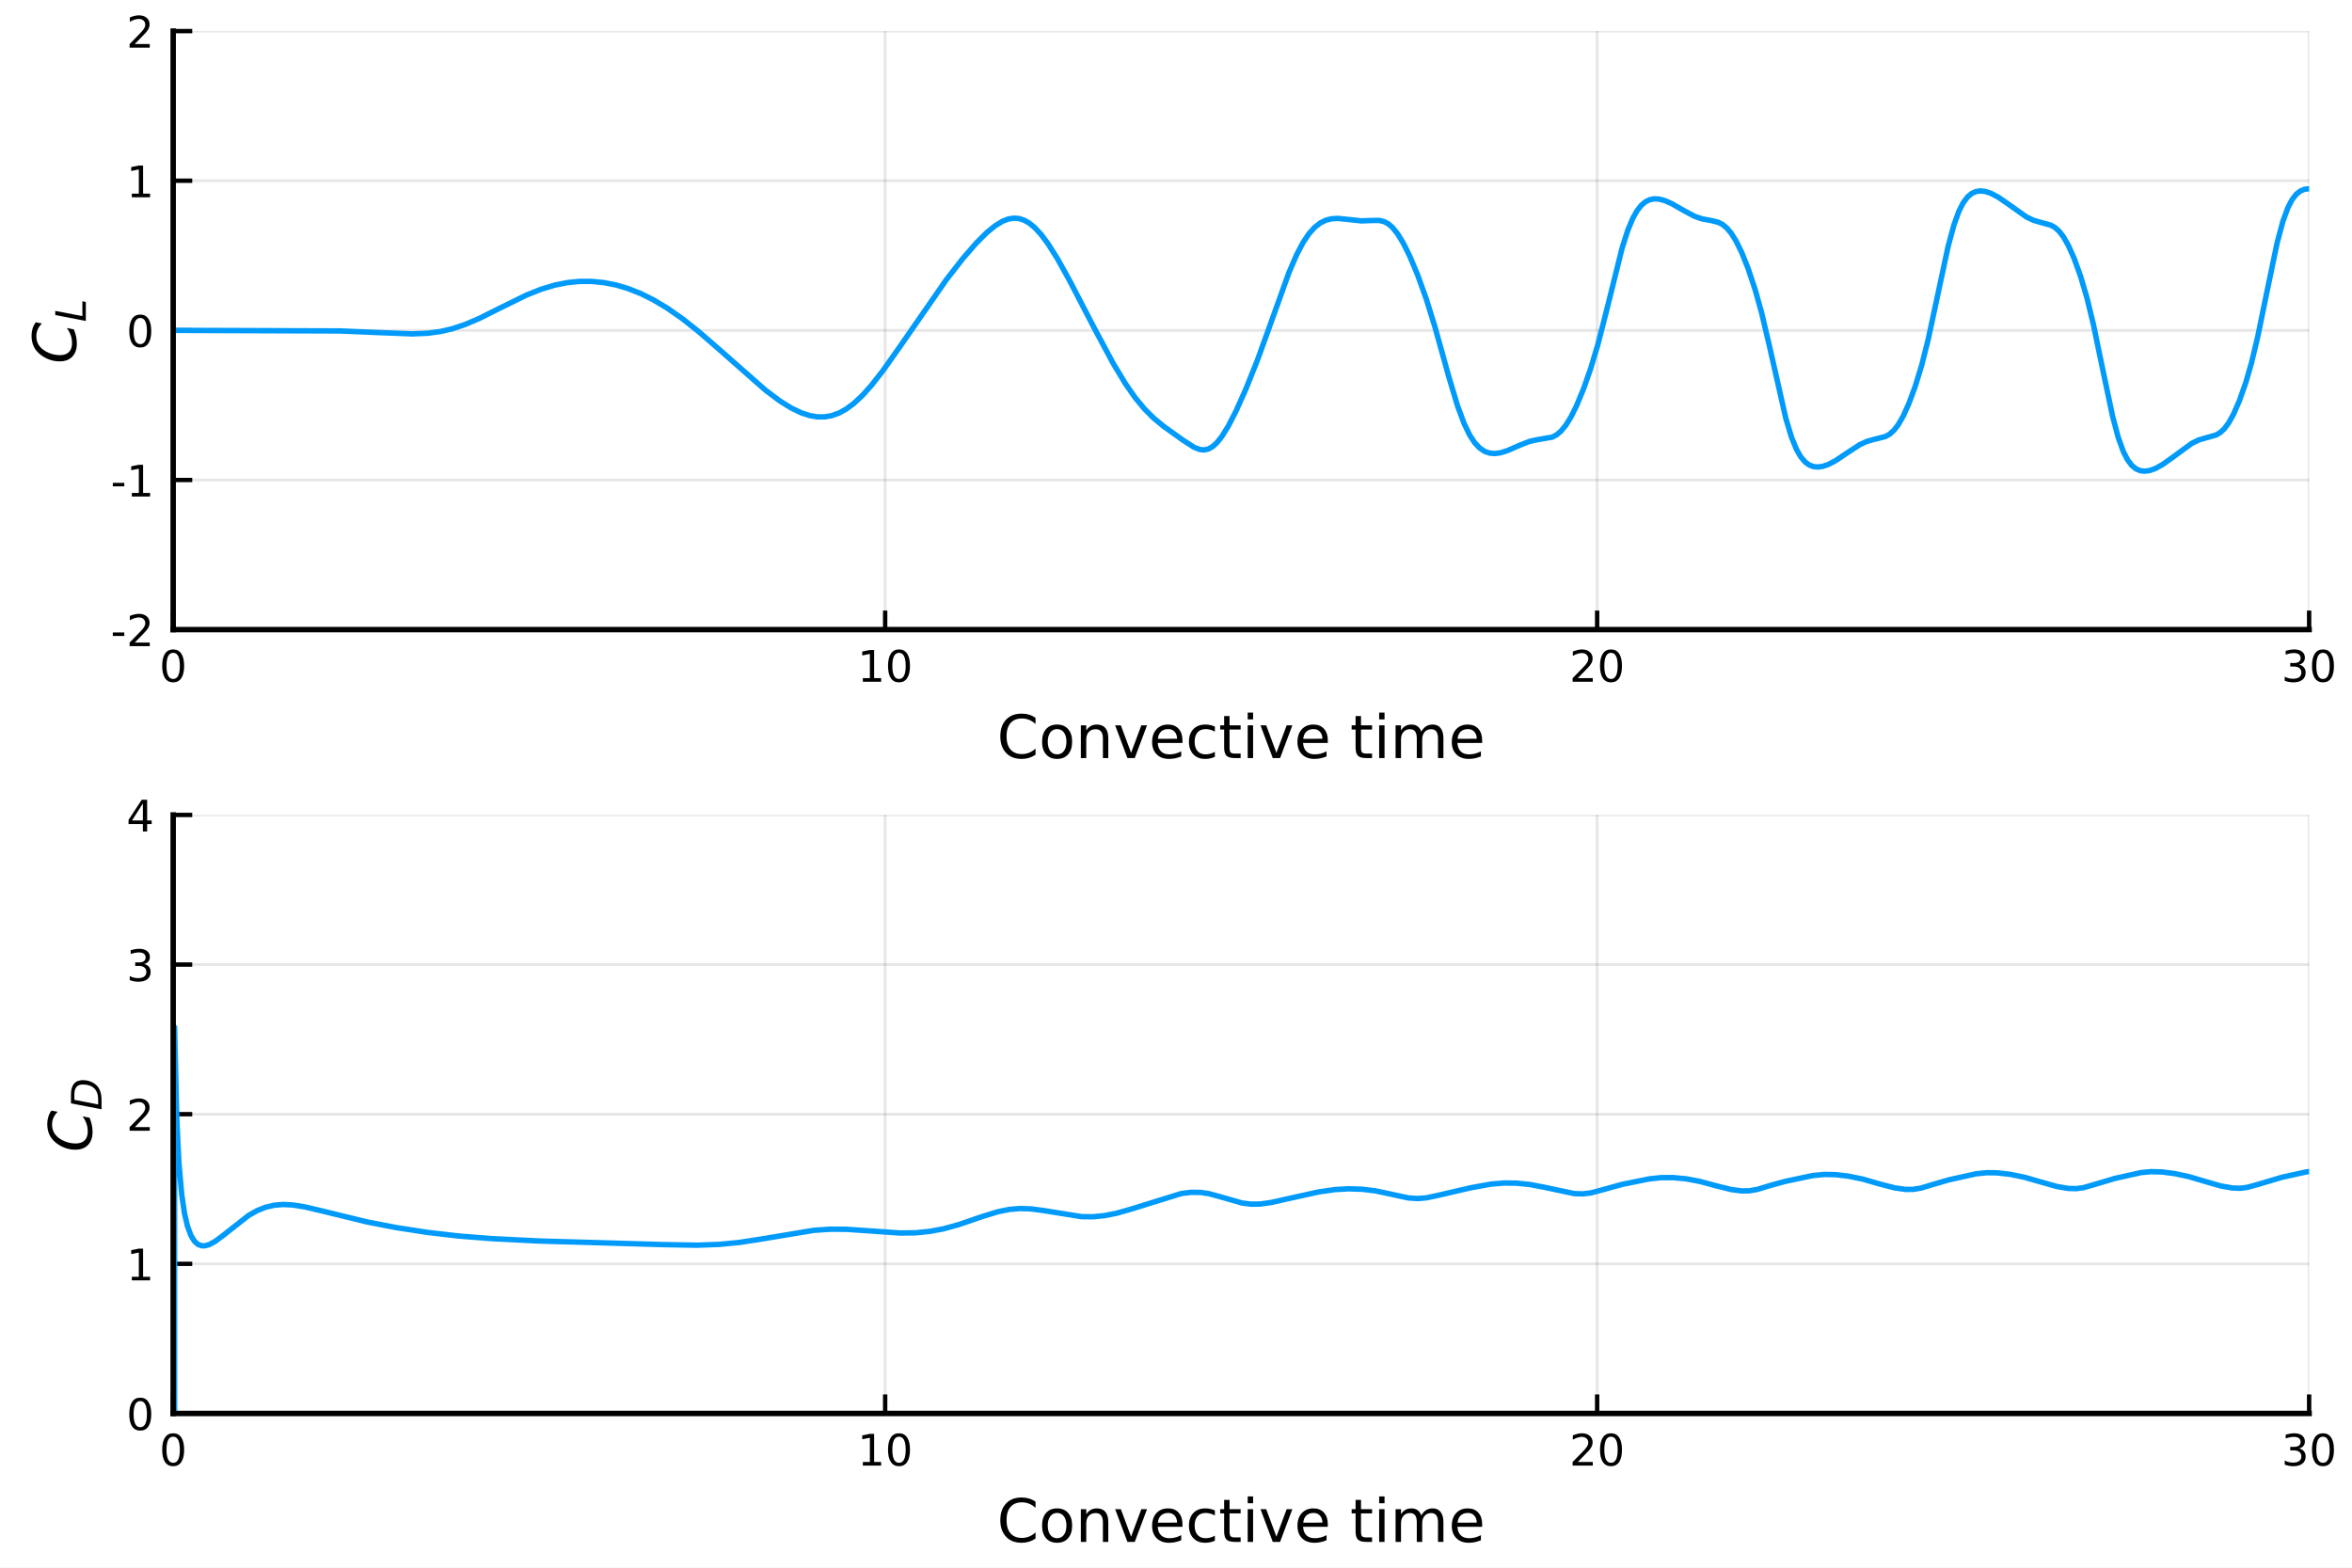
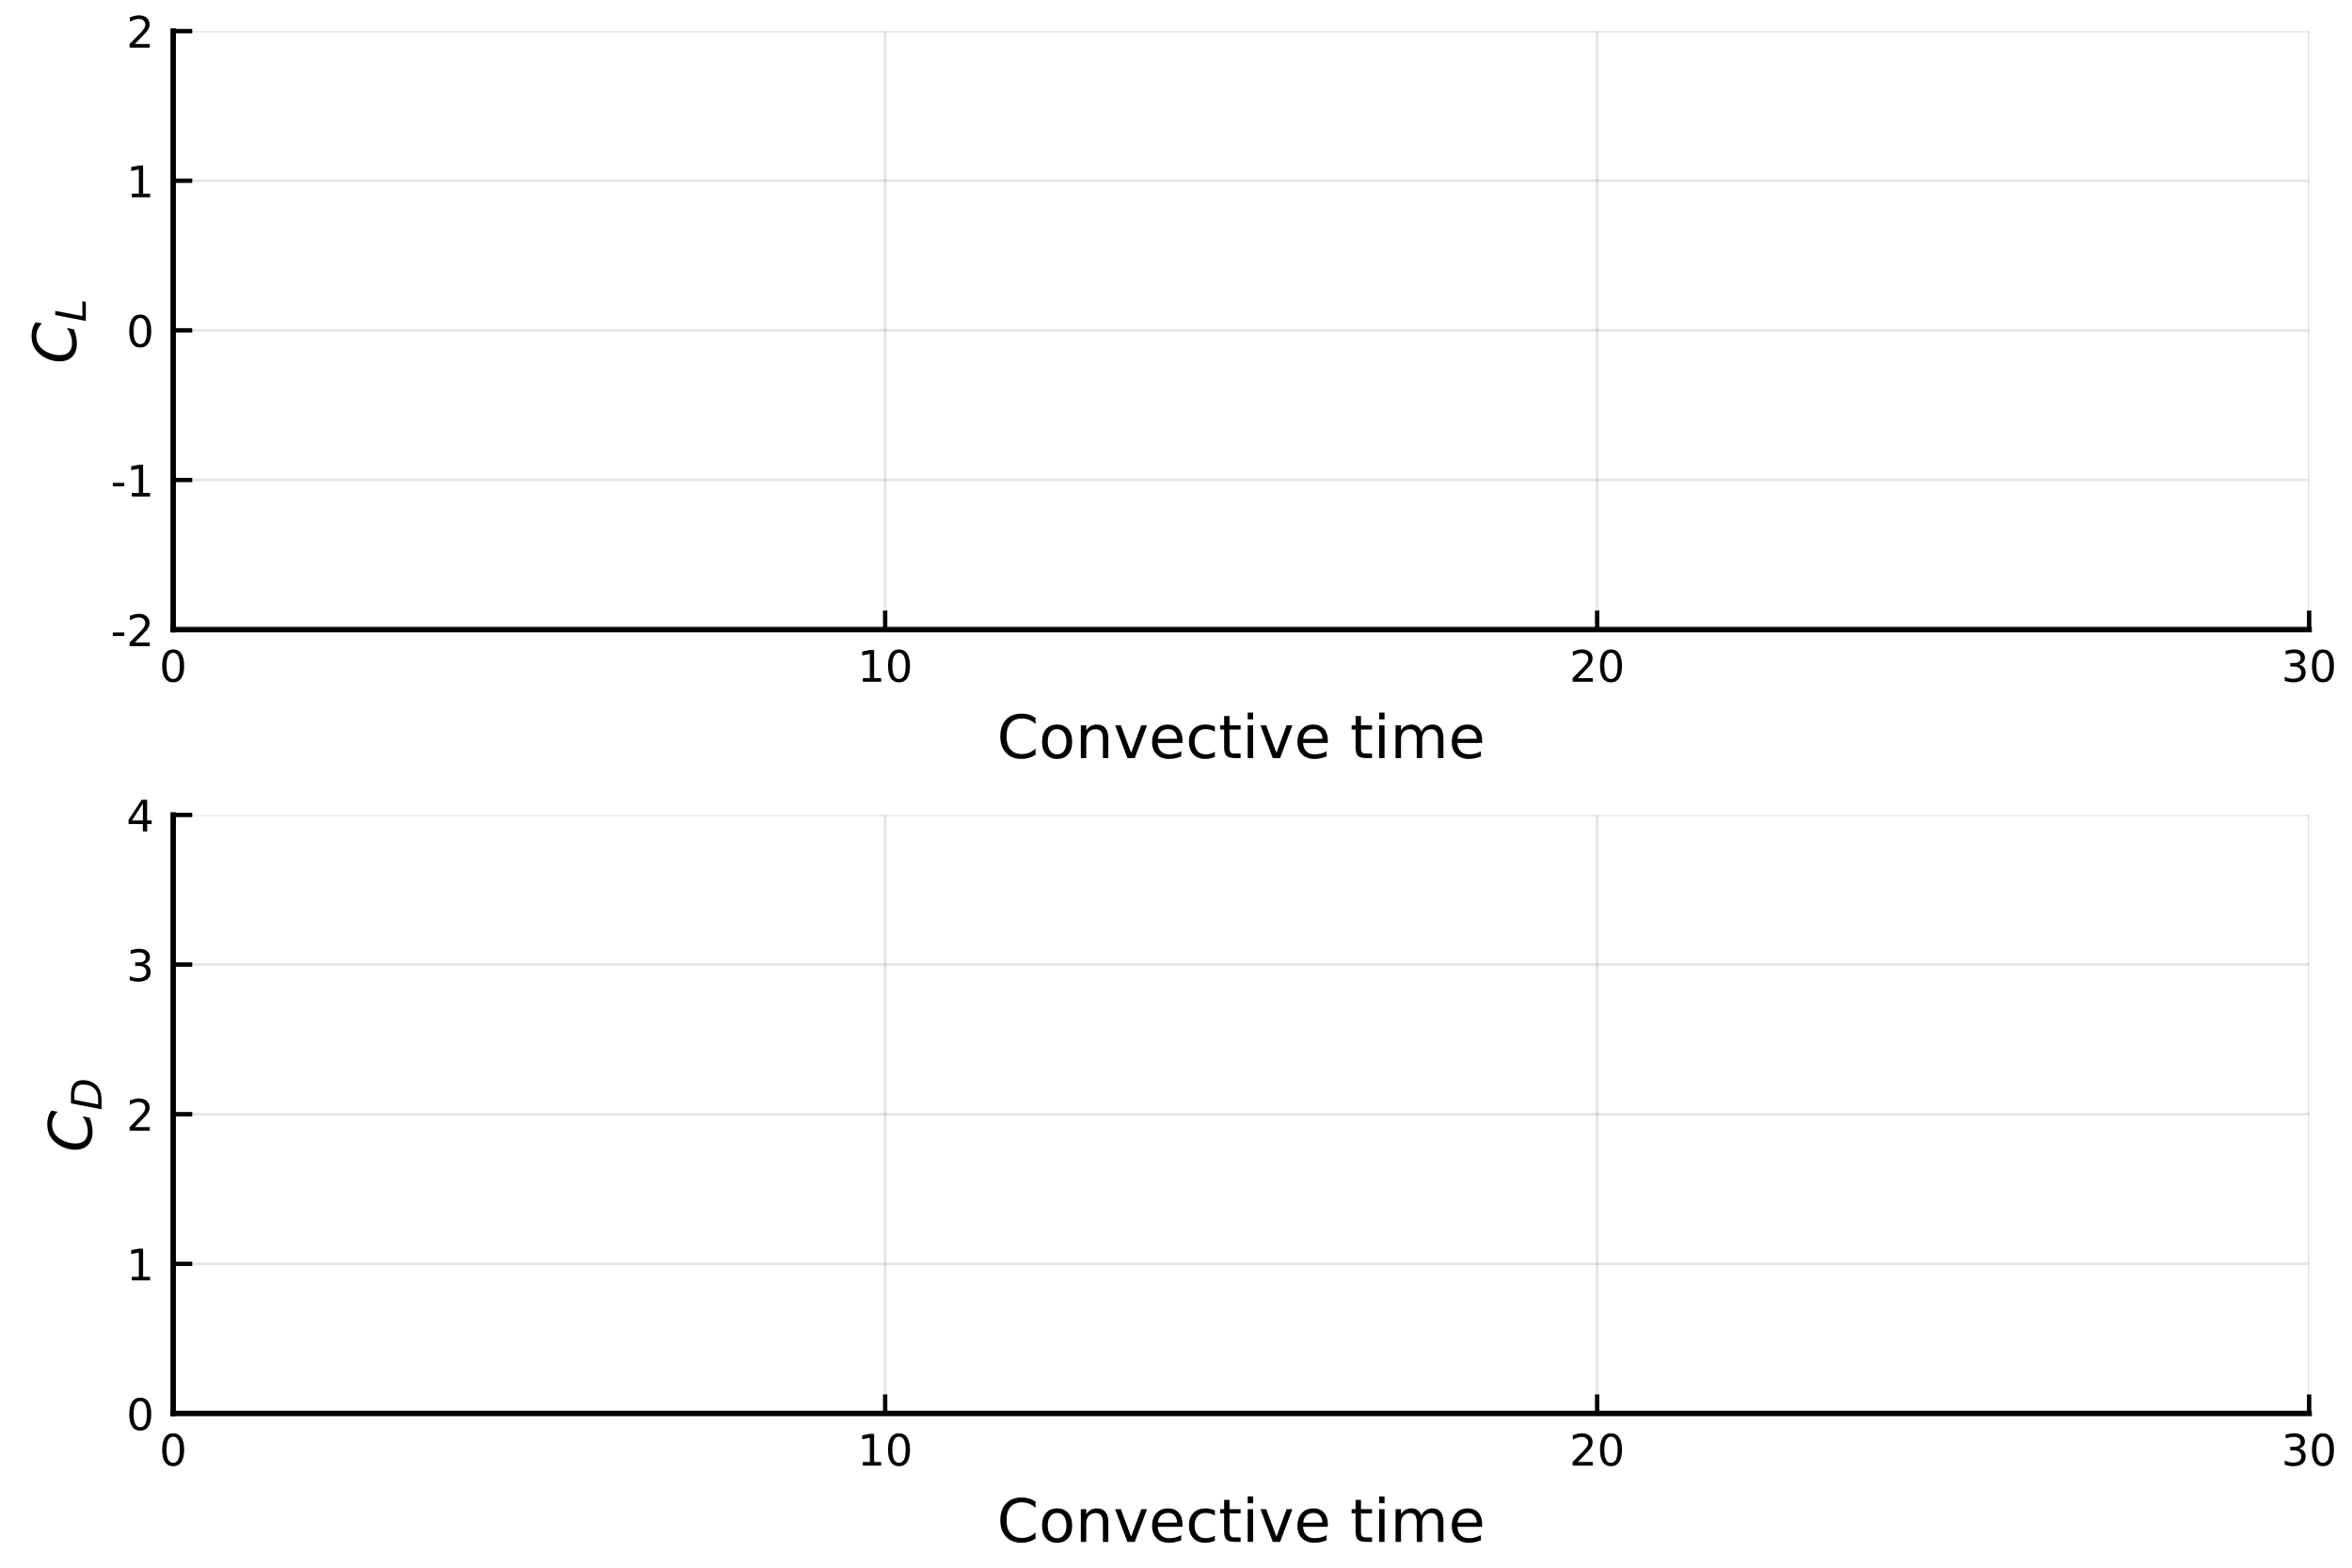
<svg xmlns="http://www.w3.org/2000/svg" xmlns:xlink="http://www.w3.org/1999/xlink" height="288pt" version="1.1" viewBox="0 0 432 288" width="432pt">
  <defs>
    <style type="text/css">
- *{stroke-linecap:butt;stroke-linejoin:round;white-space:pre;}
+ *{stroke-linecap:butt;stroke-linejoin:round;}
  </style>
  </defs>
  <g id="figure_1">
    <g id="patch_1">
      <path d="M 0 288  L 432 288  L 432 0  L 0 0  z " style="fill:#ffffff;" />
    </g>
    <g id="axes_1">
      <g id="patch_2">
        <path d="M 31.809 115.665  L 424.125 115.665  L 424.125 5.715  L 31.809 5.715  z " style="fill:#ffffff;" />
      </g>
      <g id="matplotlib.axis_1">
        <g id="xtick_1">
          <g id="line2d_1">
-             <path clip-path="url(#pc8da211bb1)" d="M 31.809 115.665  L 31.809 5.715  " style="fill:none;stroke:#000000;stroke-linecap:square;stroke-opacity:0.1;stroke-width:0.5;" />
+             <path clip-path="url(#p846a2a7e58)" d="M 31.809 115.665  L 31.809 5.715  " style="fill:none;stroke:#000000;stroke-linecap:square;stroke-opacity:0.1;stroke-width:0.5;" />
          </g>
          <g id="line2d_2">
            <defs>
-               <path d="M 0 0  L 0 -3.5  " id="mf4aedd4e27" style="stroke:#000000;stroke-width:0.8;" />
-             </defs>
-             <g>
-               <use style="stroke:#000000;stroke-width:0.8;" x="31.809" xlink:href="#mf4aedd4e27" y="115.665" />
+               <path d="M 0 0  L 0 -3.5  " id="mfe1f2e9b17" style="stroke:#000000;stroke-width:0.8;" />
+             </defs>
+             <g>
+               <use style="stroke:#000000;stroke-width:0.8;" x="31.809" xlink:href="#mfe1f2e9b17" y="115.665" />
            </g>
          </g>
          <g id="text_1">
            <defs>
              <path d="M 31.781 66.406  Q 24.172 66.406 20.328 58.906  Q 16.5 51.422 16.5 36.375  Q 16.5 21.391 20.328 13.891  Q 24.172 6.391 31.781 6.391  Q 39.453 6.391 43.281 13.891  Q 47.125 21.391 47.125 36.375  Q 47.125 51.422 43.281 58.906  Q 39.453 66.406 31.781 66.406  z M 31.781 74.219  Q 44.047 74.219 50.516 64.516  Q 56.984 54.828 56.984 36.375  Q 56.984 17.969 50.516 8.266  Q 44.047 -1.422 31.781 -1.422  Q 19.531 -1.422 13.062 8.266  Q 6.594 17.969 6.594 36.375  Q 6.594 54.828 13.062 64.516  Q 19.531 74.219 31.781 74.219  z " id="DejaVuSans-48" />
            </defs>
            <g transform="translate(29.26365 125.2441)scale(0.08 -0.08)">
              <use xlink:href="#DejaVuSans-48" />
            </g>
          </g>
        </g>
        <g id="xtick_2">
          <g id="line2d_3">
-             <path clip-path="url(#pc8da211bb1)" d="M 162.581 115.665  L 162.581 5.715  " style="fill:none;stroke:#000000;stroke-linecap:square;stroke-opacity:0.1;stroke-width:0.5;" />
+             <path clip-path="url(#p846a2a7e58)" d="M 162.581 115.665  L 162.581 5.715  " style="fill:none;stroke:#000000;stroke-linecap:square;stroke-opacity:0.1;stroke-width:0.5;" />
          </g>
          <g id="line2d_4">
            <g>
-               <use style="stroke:#000000;stroke-width:0.8;" x="162.581" xlink:href="#mf4aedd4e27" y="115.665" />
+               <use style="stroke:#000000;stroke-width:0.8;" x="162.581" xlink:href="#mfe1f2e9b17" y="115.665" />
            </g>
          </g>
          <g id="text_2">
            <defs>
              <path d="M 12.406 8.297  L 28.516 8.297  L 28.516 63.922  L 10.984 60.406  L 10.984 69.391  L 28.422 72.906  L 38.281 72.906  L 38.281 8.297  L 54.391 8.297  L 54.391 0  L 12.406 0  z " id="DejaVuSans-49" />
            </defs>
            <g transform="translate(157.4909 125.2441)scale(0.08 -0.08)">
              <use xlink:href="#DejaVuSans-49" />
              <use x="63.623" xlink:href="#DejaVuSans-48" />
            </g>
          </g>
        </g>
        <g id="xtick_3">
          <g id="line2d_5">
-             <path clip-path="url(#pc8da211bb1)" d="M 293.353 115.665  L 293.353 5.715  " style="fill:none;stroke:#000000;stroke-linecap:square;stroke-opacity:0.1;stroke-width:0.5;" />
+             <path clip-path="url(#p846a2a7e58)" d="M 293.353 115.665  L 293.353 5.715  " style="fill:none;stroke:#000000;stroke-linecap:square;stroke-opacity:0.1;stroke-width:0.5;" />
          </g>
          <g id="line2d_6">
            <g>
-               <use style="stroke:#000000;stroke-width:0.8;" x="293.353" xlink:href="#mf4aedd4e27" y="115.665" />
+               <use style="stroke:#000000;stroke-width:0.8;" x="293.353" xlink:href="#mfe1f2e9b17" y="115.665" />
            </g>
          </g>
          <g id="text_3">
            <defs>
              <path d="M 19.188 8.297  L 53.609 8.297  L 53.609 0  L 7.328 0  L 7.328 8.297  Q 12.938 14.109 22.625 23.891  Q 32.328 33.688 34.812 36.531  Q 39.547 41.844 41.422 45.531  Q 43.312 49.219 43.312 52.781  Q 43.312 58.594 39.234 62.25  Q 35.156 65.922 28.609 65.922  Q 23.969 65.922 18.812 64.312  Q 13.672 62.703 7.812 59.422  L 7.812 69.391  Q 13.766 71.781 18.938 73  Q 24.125 74.219 28.422 74.219  Q 39.75 74.219 46.484 68.547  Q 53.219 62.891 53.219 53.422  Q 53.219 48.922 51.531 44.891  Q 49.859 40.875 45.406 35.406  Q 44.188 33.984 37.641 27.219  Q 31.109 20.453 19.188 8.297  z " id="DejaVuSans-50" />
            </defs>
            <g transform="translate(288.2631 125.2441)scale(0.08 -0.08)">
              <use xlink:href="#DejaVuSans-50" />
              <use x="63.623" xlink:href="#DejaVuSans-48" />
            </g>
          </g>
        </g>
        <g id="xtick_4">
          <g id="line2d_7">
-             <path clip-path="url(#pc8da211bb1)" d="M 424.125 115.665  L 424.125 5.715  " style="fill:none;stroke:#000000;stroke-linecap:square;stroke-opacity:0.1;stroke-width:0.5;" />
+             <path clip-path="url(#p846a2a7e58)" d="M 424.125 115.665  L 424.125 5.715  " style="fill:none;stroke:#000000;stroke-linecap:square;stroke-opacity:0.1;stroke-width:0.5;" />
          </g>
          <g id="line2d_8">
            <g>
-               <use style="stroke:#000000;stroke-width:0.8;" x="424.125" xlink:href="#mf4aedd4e27" y="115.665" />
+               <use style="stroke:#000000;stroke-width:0.8;" x="424.125" xlink:href="#mfe1f2e9b17" y="115.665" />
            </g>
          </g>
          <g id="text_4">
            <defs>
              <path d="M 40.578 39.312  Q 47.656 37.797 51.625 33  Q 55.609 28.219 55.609 21.188  Q 55.609 10.406 48.188 4.484  Q 40.766 -1.422 27.094 -1.422  Q 22.516 -1.422 17.656 -0.516  Q 12.797 0.391 7.625 2.203  L 7.625 11.719  Q 11.719 9.328 16.594 8.109  Q 21.484 6.891 26.812 6.891  Q 36.078 6.891 40.938 10.547  Q 45.797 14.203 45.797 21.188  Q 45.797 27.641 41.281 31.266  Q 36.766 34.906 28.719 34.906  L 20.219 34.906  L 20.219 43.016  L 29.109 43.016  Q 36.375 43.016 40.234 45.922  Q 44.094 48.828 44.094 54.297  Q 44.094 59.906 40.109 62.906  Q 36.141 65.922 28.719 65.922  Q 24.656 65.922 20.016 65.031  Q 15.375 64.156 9.812 62.312  L 9.812 71.094  Q 15.438 72.656 20.344 73.438  Q 25.25 74.219 29.594 74.219  Q 40.828 74.219 47.359 69.109  Q 53.906 64.016 53.906 55.328  Q 53.906 49.266 50.438 45.094  Q 46.969 40.922 40.578 39.312  z " id="DejaVuSans-51" />
            </defs>
            <g transform="translate(419.0354 125.2441)scale(0.08 -0.08)">
              <use xlink:href="#DejaVuSans-51" />
              <use x="63.623" xlink:href="#DejaVuSans-48" />
            </g>
          </g>
        </g>
        <g id="text_5">
          <defs>
            <path d="M 64.406 67.281  L 64.406 56.891  Q 59.422 61.531 53.781 63.812  Q 48.141 66.109 41.797 66.109  Q 29.297 66.109 22.656 58.469  Q 16.016 50.828 16.016 36.375  Q 16.016 21.969 22.656 14.328  Q 29.297 6.688 41.797 6.688  Q 48.141 6.688 53.781 8.984  Q 59.422 11.281 64.406 15.922  L 64.406 5.609  Q 59.234 2.094 53.438 0.328  Q 47.656 -1.422 41.219 -1.422  Q 24.656 -1.422 15.125 8.703  Q 5.609 18.844 5.609 36.375  Q 5.609 53.953 15.125 64.078  Q 24.656 74.219 41.219 74.219  Q 47.75 74.219 53.531 72.484  Q 59.328 70.75 64.406 67.281  z " id="DejaVuSans-67" />
            <path d="M 30.609 48.391  Q 23.391 48.391 19.188 42.75  Q 14.984 37.109 14.984 27.297  Q 14.984 17.484 19.156 11.844  Q 23.344 6.203 30.609 6.203  Q 37.797 6.203 41.984 11.859  Q 46.188 17.531 46.188 27.297  Q 46.188 37.016 41.984 42.703  Q 37.797 48.391 30.609 48.391  z M 30.609 56  Q 42.328 56 49.016 48.375  Q 55.719 40.766 55.719 27.297  Q 55.719 13.875 49.016 6.219  Q 42.328 -1.422 30.609 -1.422  Q 18.844 -1.422 12.172 6.219  Q 5.516 13.875 5.516 27.297  Q 5.516 40.766 12.172 48.375  Q 18.844 56 30.609 56  z " id="DejaVuSans-111" />
            <path d="M 54.891 33.016  L 54.891 0  L 45.906 0  L 45.906 32.719  Q 45.906 40.484 42.875 44.328  Q 39.844 48.188 33.797 48.188  Q 26.516 48.188 22.312 43.547  Q 18.109 38.922 18.109 30.906  L 18.109 0  L 9.078 0  L 9.078 54.688  L 18.109 54.688  L 18.109 46.188  Q 21.344 51.125 25.703 53.562  Q 30.078 56 35.797 56  Q 45.219 56 50.047 50.172  Q 54.891 44.344 54.891 33.016  z " id="DejaVuSans-110" />
            <path d="M 2.984 54.688  L 12.5 54.688  L 29.594 8.797  L 46.688 54.688  L 56.203 54.688  L 35.688 0  L 23.484 0  z " id="DejaVuSans-118" />
            <path d="M 56.203 29.594  L 56.203 25.203  L 14.891 25.203  Q 15.484 15.922 20.484 11.062  Q 25.484 6.203 34.422 6.203  Q 39.594 6.203 44.453 7.469  Q 49.312 8.734 54.109 11.281  L 54.109 2.781  Q 49.266 0.734 44.188 -0.344  Q 39.109 -1.422 33.891 -1.422  Q 20.797 -1.422 13.156 6.188  Q 5.516 13.812 5.516 26.812  Q 5.516 40.234 12.766 48.109  Q 20.016 56 32.328 56  Q 43.359 56 49.781 48.891  Q 56.203 41.797 56.203 29.594  z M 47.219 32.234  Q 47.125 39.594 43.094 43.984  Q 39.062 48.391 32.422 48.391  Q 24.906 48.391 20.391 44.141  Q 15.875 39.891 15.188 32.172  z " id="DejaVuSans-101" />
            <path d="M 48.781 52.594  L 48.781 44.188  Q 44.969 46.297 41.141 47.344  Q 37.312 48.391 33.406 48.391  Q 24.656 48.391 19.812 42.844  Q 14.984 37.312 14.984 27.297  Q 14.984 17.281 19.812 11.734  Q 24.656 6.203 33.406 6.203  Q 37.312 6.203 41.141 7.25  Q 44.969 8.297 48.781 10.406  L 48.781 2.094  Q 45.016 0.344 40.984 -0.531  Q 36.969 -1.422 32.422 -1.422  Q 20.062 -1.422 12.781 6.344  Q 5.516 14.109 5.516 27.297  Q 5.516 40.672 12.859 48.328  Q 20.219 56 33.016 56  Q 37.156 56 41.109 55.141  Q 45.062 54.297 48.781 52.594  z " id="DejaVuSans-99" />
            <path d="M 18.312 70.219  L 18.312 54.688  L 36.812 54.688  L 36.812 47.703  L 18.312 47.703  L 18.312 18.016  Q 18.312 11.328 20.141 9.422  Q 21.969 7.516 27.594 7.516  L 36.812 7.516  L 36.812 0  L 27.594 0  Q 17.188 0 13.234 3.875  Q 9.281 7.766 9.281 18.016  L 9.281 47.703  L 2.688 47.703  L 2.688 54.688  L 9.281 54.688  L 9.281 70.219  z " id="DejaVuSans-116" />
            <path d="M 9.422 54.688  L 18.406 54.688  L 18.406 0  L 9.422 0  z M 9.422 75.984  L 18.406 75.984  L 18.406 64.594  L 9.422 64.594  z " id="DejaVuSans-105" />
            <path id="DejaVuSans-32" />
            <path d="M 52 44.188  Q 55.375 50.25 60.062 53.125  Q 64.75 56 71.094 56  Q 79.641 56 84.281 50.016  Q 88.922 44.047 88.922 33.016  L 88.922 0  L 79.891 0  L 79.891 32.719  Q 79.891 40.578 77.094 44.375  Q 74.312 48.188 68.609 48.188  Q 61.625 48.188 57.562 43.547  Q 53.516 38.922 53.516 30.906  L 53.516 0  L 44.484 0  L 44.484 32.719  Q 44.484 40.625 41.703 44.406  Q 38.922 48.188 33.109 48.188  Q 26.219 48.188 22.156 43.531  Q 18.109 38.875 18.109 30.906  L 18.109 0  L 9.078 0  L 9.078 54.688  L 18.109 54.688  L 18.109 46.188  Q 21.188 51.219 25.484 53.609  Q 29.781 56 35.688 56  Q 41.656 56 45.828 52.969  Q 50 49.953 52 44.188  z " id="DejaVuSans-109" />
          </defs>
          <g transform="translate(183.1145 139.2661)scale(0.11 -0.11)">
            <use xlink:href="#DejaVuSans-67" />
            <use x="69.824" xlink:href="#DejaVuSans-111" />
            <use x="131.006" xlink:href="#DejaVuSans-110" />
            <use x="194.385" xlink:href="#DejaVuSans-118" />
            <use x="253.564" xlink:href="#DejaVuSans-101" />
            <use x="315.088" xlink:href="#DejaVuSans-99" />
            <use x="370.068" xlink:href="#DejaVuSans-116" />
            <use x="409.277" xlink:href="#DejaVuSans-105" />
            <use x="437.061" xlink:href="#DejaVuSans-118" />
            <use x="496.24" xlink:href="#DejaVuSans-101" />
            <use x="557.764" xlink:href="#DejaVuSans-32" />
            <use x="589.551" xlink:href="#DejaVuSans-116" />
            <use x="628.76" xlink:href="#DejaVuSans-105" />
            <use x="656.543" xlink:href="#DejaVuSans-109" />
            <use x="753.955" xlink:href="#DejaVuSans-101" />
          </g>
        </g>
      </g>
      <g id="matplotlib.axis_2">
        <g id="ytick_1">
          <g id="line2d_9">
-             <path clip-path="url(#pc8da211bb1)" d="M 31.809 115.665  L 424.125 115.665  " style="fill:none;stroke:#000000;stroke-linecap:square;stroke-opacity:0.1;stroke-width:0.5;" />
+             <path clip-path="url(#p846a2a7e58)" d="M 31.809 115.665  L 424.125 115.665  " style="fill:none;stroke:#000000;stroke-linecap:square;stroke-opacity:0.1;stroke-width:0.5;" />
          </g>
          <g id="line2d_10">
            <defs>
-               <path d="M 0 0  L 3.5 0  " id="m7872d3ce36" style="stroke:#000000;stroke-width:0.8;" />
-             </defs>
-             <g>
-               <use style="stroke:#000000;stroke-width:0.8;" x="31.809" xlink:href="#m7872d3ce36" y="115.665" />
+               <path d="M 0 0  L 3.5 0  " id="m48a0f88c99" style="stroke:#000000;stroke-width:0.8;" />
+             </defs>
+             <g>
+               <use style="stroke:#000000;stroke-width:0.8;" x="31.809" xlink:href="#m48a0f88c99" y="115.665" />
            </g>
          </g>
          <g id="text_6">
            <defs>
              <path d="M 4.891 31.391  L 31.203 31.391  L 31.203 23.391  L 4.891 23.391  z " id="DejaVuSans-45" />
            </defs>
            <g transform="translate(20.3324 118.7047)scale(0.08 -0.08)">
              <use xlink:href="#DejaVuSans-45" />
              <use x="36.084" xlink:href="#DejaVuSans-50" />
            </g>
          </g>
        </g>
        <g id="ytick_2">
          <g id="line2d_11">
-             <path clip-path="url(#pc8da211bb1)" d="M 31.809 88.178  L 424.125 88.178  " style="fill:none;stroke:#000000;stroke-linecap:square;stroke-opacity:0.1;stroke-width:0.5;" />
+             <path clip-path="url(#p846a2a7e58)" d="M 31.809 88.178  L 424.125 88.178  " style="fill:none;stroke:#000000;stroke-linecap:square;stroke-opacity:0.1;stroke-width:0.5;" />
          </g>
          <g id="line2d_12">
            <g>
-               <use style="stroke:#000000;stroke-width:0.8;" x="31.809" xlink:href="#m7872d3ce36" y="88.178" />
+               <use style="stroke:#000000;stroke-width:0.8;" x="31.809" xlink:href="#m48a0f88c99" y="88.178" />
            </g>
          </g>
          <g id="text_7">
            <g transform="translate(20.3324 91.21705)scale(0.08 -0.08)">
              <use xlink:href="#DejaVuSans-45" />
              <use x="36.084" xlink:href="#DejaVuSans-49" />
            </g>
          </g>
        </g>
        <g id="ytick_3">
          <g id="line2d_13">
-             <path clip-path="url(#pc8da211bb1)" d="M 31.809 60.69  L 424.125 60.69  " style="fill:none;stroke:#000000;stroke-linecap:square;stroke-opacity:0.1;stroke-width:0.5;" />
+             <path clip-path="url(#p846a2a7e58)" d="M 31.809 60.69  L 424.125 60.69  " style="fill:none;stroke:#000000;stroke-linecap:square;stroke-opacity:0.1;stroke-width:0.5;" />
          </g>
          <g id="line2d_14">
            <g>
-               <use style="stroke:#000000;stroke-width:0.8;" x="31.809" xlink:href="#m7872d3ce36" y="60.69" />
+               <use style="stroke:#000000;stroke-width:0.8;" x="31.809" xlink:href="#m48a0f88c99" y="60.69" />
            </g>
          </g>
          <g id="text_8">
            <g transform="translate(23.21865 63.72937)scale(0.08 -0.08)">
              <use xlink:href="#DejaVuSans-48" />
            </g>
          </g>
        </g>
        <g id="ytick_4">
          <g id="line2d_15">
-             <path clip-path="url(#pc8da211bb1)" d="M 31.809 33.202  L 424.125 33.202  " style="fill:none;stroke:#000000;stroke-linecap:square;stroke-opacity:0.1;stroke-width:0.5;" />
+             <path clip-path="url(#p846a2a7e58)" d="M 31.809 33.202  L 424.125 33.202  " style="fill:none;stroke:#000000;stroke-linecap:square;stroke-opacity:0.1;stroke-width:0.5;" />
          </g>
          <g id="line2d_16">
            <g>
-               <use style="stroke:#000000;stroke-width:0.8;" x="31.809" xlink:href="#m7872d3ce36" y="33.202" />
+               <use style="stroke:#000000;stroke-width:0.8;" x="31.809" xlink:href="#m48a0f88c99" y="33.202" />
            </g>
          </g>
          <g id="text_9">
            <g transform="translate(23.21865 36.2417)scale(0.08 -0.08)">
              <use xlink:href="#DejaVuSans-49" />
            </g>
          </g>
        </g>
        <g id="ytick_5">
          <g id="line2d_17">
-             <path clip-path="url(#pc8da211bb1)" d="M 31.809 5.715  L 424.125 5.715  " style="fill:none;stroke:#000000;stroke-linecap:square;stroke-opacity:0.1;stroke-width:0.5;" />
+             <path clip-path="url(#p846a2a7e58)" d="M 31.809 5.715  L 424.125 5.715  " style="fill:none;stroke:#000000;stroke-linecap:square;stroke-opacity:0.1;stroke-width:0.5;" />
          </g>
          <g id="line2d_18">
            <g>
-               <use style="stroke:#000000;stroke-width:0.8;" x="31.809" xlink:href="#m7872d3ce36" y="5.715" />
+               <use style="stroke:#000000;stroke-width:0.8;" x="31.809" xlink:href="#m48a0f88c99" y="5.715" />
            </g>
          </g>
          <g id="text_10">
            <g transform="translate(23.21865 8.754021)scale(0.08 -0.08)">
              <use xlink:href="#DejaVuSans-50" />
            </g>
          </g>
        </g>
        <g id="text_11">
          <defs>
            <path d="M 69.484 67.281  L 67.484 56.891  Q 62.797 61.625 57.547 63.922  Q 52.297 66.219 46.188 66.219  Q 37.844 66.219 31.516 62.203  Q 25.203 58.203 20.609 50  Q 17.672 44.734 16.125 38.844  Q 14.594 32.953 14.594 27  Q 14.594 17.047 19.75 11.812  Q 24.906 6.594 34.719 6.594  Q 41.5 6.594 47.75 8.766  Q 54 10.938 59.906 15.281  L 57.625 3.609  Q 51.812 1.125 45.875 -0.141  Q 39.938 -1.422 33.984 -1.422  Q 19.969 -1.422 12.078 6.188  Q 4.203 13.812 4.203 27.391  Q 4.203 36.078 7.203 44.469  Q 10.203 52.875 15.828 59.812  Q 21.781 67.188 29.422 70.703  Q 37.062 74.219 47.219 74.219  Q 53.469 74.219 59.062 72.484  Q 64.656 70.75 69.484 67.281  z " id="DejaVuSans-Oblique-67" />
            <path d="M 16.797 72.906  L 26.703 72.906  L 14.203 8.203  L 49.703 8.203  L 48.094 0  L 2.688 0  z " id="DejaVuSans-Oblique-76" />
          </defs>
          <g transform="translate(14.04474 66.85)rotate(-90)scale(0.11 -0.11)">
            <use transform="translate(0 0.78125)" xlink:href="#DejaVuSans-Oblique-67" />
            <use transform="translate(69.82422 -15.625)scale(0.7)" xlink:href="#DejaVuSans-Oblique-76" />
          </g>
        </g>
      </g>
-       <g id="line2d_19">
-         <path clip-path="url(#pc8da211bb1)" d="M 31.939 60.69  L 62.54 60.8  L 69.34 61.088  L 75.748 61.338  L 78.494 61.223  L 80.848 60.911  L 83.071 60.397  L 85.425 59.614  L 88.041 58.496  L 91.833 56.599  L 96.672 54.221  L 99.418 53.126  L 101.903 52.379  L 104.256 51.912  L 106.48 51.694  L 108.703 51.696  L 110.926 51.917  L 113.149 52.356  L 115.372 53.014  L 117.726 53.948  L 120.08 55.123  L 122.565 56.612  L 125.311 58.53  L 128.319 60.909  L 132.242 64.318  L 140.611 71.687  L 143.227 73.648  L 145.319 74.953  L 147.15 75.833  L 148.719 76.347  L 150.158 76.586  L 151.465 76.585  L 152.773 76.358  L 154.081 75.889  L 155.388 75.175  L 156.827 74.113  L 158.396 72.647  L 160.096 70.748  L 162.189 68.07  L 165.196 63.814  L 173.827 51.372  L 176.835 47.509  L 179.32 44.648  L 181.281 42.696  L 182.851 41.424  L 184.158 40.639  L 185.204 40.237  L 186.251 40.074  L 187.166 40.149  L 188.081 40.44  L 188.997 40.951  L 190.043 41.801  L 191.22 43.073  L 192.528 44.829  L 194.228 47.535  L 196.451 51.531  L 200.897 60.103  L 204.428 66.701  L 206.651 70.397  L 208.482 73.029  L 210.182 75.093  L 211.882 76.797  L 213.713 78.307  L 217.244 80.837  L 219.336 82.18  L 220.382 82.583  L 221.167 82.657  L 221.951 82.483  L 222.736 82.037  L 223.521 81.318  L 224.436 80.165  L 225.613 78.264  L 227.052 75.459  L 228.882 71.356  L 230.975 66.115  L 233.329 59.589  L 236.729 50.113  L 238.167 46.772  L 239.344 44.543  L 240.39 42.977  L 241.437 41.797  L 242.483 40.97  L 243.529 40.453  L 244.575 40.19  L 245.752 40.128  L 247.452 40.299  L 250.068 40.582  L 251.898 40.506  L 253.337 40.497  L 254.252 40.722  L 255.037 41.155  L 255.821 41.851  L 256.737 43.003  L 257.783 44.729  L 258.96 47.113  L 260.399 50.556  L 261.968 54.926  L 263.537 59.974  L 266.152 69.372  L 267.722 74.582  L 268.899 77.761  L 269.945 79.932  L 270.86 81.33  L 271.776 82.304  L 272.691 82.919  L 273.607 83.238  L 274.522 83.32  L 275.568 83.189  L 276.876 82.786  L 279.099 81.809  L 280.93 81.094  L 282.368 80.776  L 285.114 80.299  L 285.899 79.886  L 286.684 79.23  L 287.599 78.122  L 288.515 76.65  L 289.561 74.558  L 290.868 71.398  L 292.176 67.673  L 293.484 63.304  L 295.053 57.173  L 297.93 45.605  L 298.976 42.329  L 299.892 40.122  L 300.676 38.718  L 301.461 37.718  L 302.246 37.06  L 303.03 36.683  L 303.815 36.529  L 304.73 36.573  L 305.776 36.847  L 307.084 37.426  L 309.307 38.704  L 311.269 39.743  L 312.577 40.197  L 314.277 40.514  L 315.584 40.836  L 316.369 41.232  L 317.154 41.87  L 317.938 42.792  L 318.854 44.241  L 319.9 46.374  L 321.077 49.319  L 322.385 53.242  L 323.562 57.466  L 325 63.577  L 328.008 76.86  L 329.054 80.32  L 329.969 82.562  L 330.754 83.929  L 331.539 84.858  L 332.323 85.431  L 333.108 85.724  L 333.893 85.798  L 334.808 85.669  L 335.854 85.306  L 337.162 84.617  L 339.254 83.215  L 341.608 81.682  L 342.916 81.083  L 344.224 80.724  L 346.316 80.191  L 347.101 79.741  L 347.885 79.028  L 348.67 78.006  L 349.585 76.409  L 350.631 74.082  L 351.808 70.879  L 352.985 67.01  L 354.162 62.334  L 355.731 55.009  L 357.824 45.239  L 358.87 41.376  L 359.785 38.84  L 360.57 37.283  L 361.355 36.218  L 362.139 35.55  L 362.924 35.193  L 363.709 35.075  L 364.624 35.168  L 365.67 35.509  L 366.978 36.193  L 368.678 37.357  L 372.209 39.86  L 373.516 40.481  L 374.824 40.857  L 376.655 41.353  L 377.44 41.794  L 378.224 42.5  L 379.009 43.523  L 379.924 45.134  L 380.971 47.491  L 382.147 50.75  L 383.324 54.739  L 384.501 59.604  L 386.071 67.18  L 388.032 76.503  L 389.078 80.409  L 389.994 82.943  L 390.778 84.479  L 391.563 85.514  L 392.348 86.148  L 393.132 86.474  L 393.917 86.565  L 394.832 86.442  L 395.879 86.072  L 397.186 85.354  L 398.886 84.147  L 402.548 81.463  L 403.856 80.825  L 405.163 80.44  L 406.994 79.931  L 407.779 79.476  L 408.563 78.746  L 409.348 77.693  L 410.263 76.041  L 411.31 73.636  L 412.487 70.302  L 413.533 66.687  L 414.71 61.756  L 416.279 54.068  L 418.241 44.647  L 419.287 40.729  L 420.202 38.206  L 420.987 36.689  L 421.771 35.677  L 422.556 35.064  L 423.341 34.756  L 424.125 34.682  L 424.125 34.682  " style="fill:none;stroke:#009afa;stroke-linecap:round;" />
-       </g>
      <g id="patch_3">
        <path d="M 31.809 115.665  L 31.809 5.715  " style="fill:none;stroke:#000000;stroke-linecap:square;stroke-linejoin:miter;" />
      </g>
      <g id="patch_4">
        <path d="M 31.809 115.665  L 424.125 115.665  " style="fill:none;stroke:#000000;stroke-linecap:square;stroke-linejoin:miter;" />
      </g>
    </g>
    <g id="axes_2">
      <g id="patch_5">
        <path d="M 31.809 259.665  L 424.125 259.665  L 424.125 149.715  L 31.809 149.715  z " style="fill:#ffffff;" />
      </g>
      <g id="matplotlib.axis_3">
        <g id="xtick_5">
+           <g id="line2d_19">
+             <path clip-path="url(#p00071dbcb9)" d="M 31.809 259.665  L 31.809 149.715  " style="fill:none;stroke:#000000;stroke-linecap:square;stroke-opacity:0.1;stroke-width:0.5;" />
+           </g>
          <g id="line2d_20">
-             <path clip-path="url(#p3bcc6a01a2)" d="M 31.809 259.665  L 31.809 149.715  " style="fill:none;stroke:#000000;stroke-linecap:square;stroke-opacity:0.1;stroke-width:0.5;" />
-           </g>
-           <g id="line2d_21">
-             <g>
-               <use style="stroke:#000000;stroke-width:0.8;" x="31.809" xlink:href="#mf4aedd4e27" y="259.665" />
+             <g>
+               <use style="stroke:#000000;stroke-width:0.8;" x="31.809" xlink:href="#mfe1f2e9b17" y="259.665" />
            </g>
          </g>
          <g id="text_12">
            <g transform="translate(29.26365 269.2441)scale(0.08 -0.08)">
              <use xlink:href="#DejaVuSans-48" />
            </g>
          </g>
        </g>
        <g id="xtick_6">
+           <g id="line2d_21">
+             <path clip-path="url(#p00071dbcb9)" d="M 162.581 259.665  L 162.581 149.715  " style="fill:none;stroke:#000000;stroke-linecap:square;stroke-opacity:0.1;stroke-width:0.5;" />
+           </g>
          <g id="line2d_22">
-             <path clip-path="url(#p3bcc6a01a2)" d="M 162.581 259.665  L 162.581 149.715  " style="fill:none;stroke:#000000;stroke-linecap:square;stroke-opacity:0.1;stroke-width:0.5;" />
-           </g>
-           <g id="line2d_23">
-             <g>
-               <use style="stroke:#000000;stroke-width:0.8;" x="162.581" xlink:href="#mf4aedd4e27" y="259.665" />
+             <g>
+               <use style="stroke:#000000;stroke-width:0.8;" x="162.581" xlink:href="#mfe1f2e9b17" y="259.665" />
            </g>
          </g>
          <g id="text_13">
            <g transform="translate(157.4909 269.2441)scale(0.08 -0.08)">
              <use xlink:href="#DejaVuSans-49" />
              <use x="63.623" xlink:href="#DejaVuSans-48" />
            </g>
          </g>
        </g>
        <g id="xtick_7">
+           <g id="line2d_23">
+             <path clip-path="url(#p00071dbcb9)" d="M 293.353 259.665  L 293.353 149.715  " style="fill:none;stroke:#000000;stroke-linecap:square;stroke-opacity:0.1;stroke-width:0.5;" />
+           </g>
          <g id="line2d_24">
-             <path clip-path="url(#p3bcc6a01a2)" d="M 293.353 259.665  L 293.353 149.715  " style="fill:none;stroke:#000000;stroke-linecap:square;stroke-opacity:0.1;stroke-width:0.5;" />
-           </g>
-           <g id="line2d_25">
-             <g>
-               <use style="stroke:#000000;stroke-width:0.8;" x="293.353" xlink:href="#mf4aedd4e27" y="259.665" />
+             <g>
+               <use style="stroke:#000000;stroke-width:0.8;" x="293.353" xlink:href="#mfe1f2e9b17" y="259.665" />
            </g>
          </g>
          <g id="text_14">
            <g transform="translate(288.2631 269.2441)scale(0.08 -0.08)">
              <use xlink:href="#DejaVuSans-50" />
              <use x="63.623" xlink:href="#DejaVuSans-48" />
            </g>
          </g>
        </g>
        <g id="xtick_8">
+           <g id="line2d_25">
+             <path clip-path="url(#p00071dbcb9)" d="M 424.125 259.665  L 424.125 149.715  " style="fill:none;stroke:#000000;stroke-linecap:square;stroke-opacity:0.1;stroke-width:0.5;" />
+           </g>
          <g id="line2d_26">
-             <path clip-path="url(#p3bcc6a01a2)" d="M 424.125 259.665  L 424.125 149.715  " style="fill:none;stroke:#000000;stroke-linecap:square;stroke-opacity:0.1;stroke-width:0.5;" />
-           </g>
-           <g id="line2d_27">
-             <g>
-               <use style="stroke:#000000;stroke-width:0.8;" x="424.125" xlink:href="#mf4aedd4e27" y="259.665" />
+             <g>
+               <use style="stroke:#000000;stroke-width:0.8;" x="424.125" xlink:href="#mfe1f2e9b17" y="259.665" />
            </g>
          </g>
          <g id="text_15">
            <g transform="translate(419.0354 269.2441)scale(0.08 -0.08)">
              <use xlink:href="#DejaVuSans-51" />
              <use x="63.623" xlink:href="#DejaVuSans-48" />
            </g>
          </g>
        </g>
        <g id="text_16">
          <g transform="translate(183.1145 283.2661)scale(0.11 -0.11)">
            <use xlink:href="#DejaVuSans-67" />
            <use x="69.824" xlink:href="#DejaVuSans-111" />
            <use x="131.006" xlink:href="#DejaVuSans-110" />
            <use x="194.385" xlink:href="#DejaVuSans-118" />
            <use x="253.564" xlink:href="#DejaVuSans-101" />
            <use x="315.088" xlink:href="#DejaVuSans-99" />
            <use x="370.068" xlink:href="#DejaVuSans-116" />
            <use x="409.277" xlink:href="#DejaVuSans-105" />
            <use x="437.061" xlink:href="#DejaVuSans-118" />
            <use x="496.24" xlink:href="#DejaVuSans-101" />
            <use x="557.764" xlink:href="#DejaVuSans-32" />
            <use x="589.551" xlink:href="#DejaVuSans-116" />
            <use x="628.76" xlink:href="#DejaVuSans-105" />
            <use x="656.543" xlink:href="#DejaVuSans-109" />
            <use x="753.955" xlink:href="#DejaVuSans-101" />
          </g>
        </g>
      </g>
      <g id="matplotlib.axis_4">
        <g id="ytick_6">
+           <g id="line2d_27">
+             <path clip-path="url(#p00071dbcb9)" d="M 31.809 259.665  L 424.125 259.665  " style="fill:none;stroke:#000000;stroke-linecap:square;stroke-opacity:0.1;stroke-width:0.5;" />
+           </g>
          <g id="line2d_28">
-             <path clip-path="url(#p3bcc6a01a2)" d="M 31.809 259.665  L 424.125 259.665  " style="fill:none;stroke:#000000;stroke-linecap:square;stroke-opacity:0.1;stroke-width:0.5;" />
-           </g>
-           <g id="line2d_29">
-             <g>
-               <use style="stroke:#000000;stroke-width:0.8;" x="31.809" xlink:href="#m7872d3ce36" y="259.665" />
+             <g>
+               <use style="stroke:#000000;stroke-width:0.8;" x="31.809" xlink:href="#m48a0f88c99" y="259.665" />
            </g>
          </g>
          <g id="text_17">
            <g transform="translate(23.21865 262.7047)scale(0.08 -0.08)">
              <use xlink:href="#DejaVuSans-48" />
            </g>
          </g>
        </g>
        <g id="ytick_7">
+           <g id="line2d_29">
+             <path clip-path="url(#p00071dbcb9)" d="M 31.809 232.178  L 424.125 232.178  " style="fill:none;stroke:#000000;stroke-linecap:square;stroke-opacity:0.1;stroke-width:0.5;" />
+           </g>
          <g id="line2d_30">
-             <path clip-path="url(#p3bcc6a01a2)" d="M 31.809 232.178  L 424.125 232.178  " style="fill:none;stroke:#000000;stroke-linecap:square;stroke-opacity:0.1;stroke-width:0.5;" />
-           </g>
-           <g id="line2d_31">
-             <g>
-               <use style="stroke:#000000;stroke-width:0.8;" x="31.809" xlink:href="#m7872d3ce36" y="232.178" />
+             <g>
+               <use style="stroke:#000000;stroke-width:0.8;" x="31.809" xlink:href="#m48a0f88c99" y="232.178" />
            </g>
          </g>
          <g id="text_18">
            <g transform="translate(23.21865 235.2171)scale(0.08 -0.08)">
              <use xlink:href="#DejaVuSans-49" />
            </g>
          </g>
        </g>
        <g id="ytick_8">
+           <g id="line2d_31">
+             <path clip-path="url(#p00071dbcb9)" d="M 31.809 204.69  L 424.125 204.69  " style="fill:none;stroke:#000000;stroke-linecap:square;stroke-opacity:0.1;stroke-width:0.5;" />
+           </g>
          <g id="line2d_32">
-             <path clip-path="url(#p3bcc6a01a2)" d="M 31.809 204.69  L 424.125 204.69  " style="fill:none;stroke:#000000;stroke-linecap:square;stroke-opacity:0.1;stroke-width:0.5;" />
-           </g>
-           <g id="line2d_33">
-             <g>
-               <use style="stroke:#000000;stroke-width:0.8;" x="31.809" xlink:href="#m7872d3ce36" y="204.69" />
+             <g>
+               <use style="stroke:#000000;stroke-width:0.8;" x="31.809" xlink:href="#m48a0f88c99" y="204.69" />
            </g>
          </g>
          <g id="text_19">
            <g transform="translate(23.21865 207.7294)scale(0.08 -0.08)">
              <use xlink:href="#DejaVuSans-50" />
            </g>
          </g>
        </g>
        <g id="ytick_9">
+           <g id="line2d_33">
+             <path clip-path="url(#p00071dbcb9)" d="M 31.809 177.202  L 424.125 177.202  " style="fill:none;stroke:#000000;stroke-linecap:square;stroke-opacity:0.1;stroke-width:0.5;" />
+           </g>
          <g id="line2d_34">
-             <path clip-path="url(#p3bcc6a01a2)" d="M 31.809 177.202  L 424.125 177.202  " style="fill:none;stroke:#000000;stroke-linecap:square;stroke-opacity:0.1;stroke-width:0.5;" />
-           </g>
-           <g id="line2d_35">
-             <g>
-               <use style="stroke:#000000;stroke-width:0.8;" x="31.809" xlink:href="#m7872d3ce36" y="177.202" />
+             <g>
+               <use style="stroke:#000000;stroke-width:0.8;" x="31.809" xlink:href="#m48a0f88c99" y="177.202" />
            </g>
          </g>
          <g id="text_20">
            <g transform="translate(23.21865 180.2417)scale(0.08 -0.08)">
              <use xlink:href="#DejaVuSans-51" />
            </g>
          </g>
        </g>
        <g id="ytick_10">
+           <g id="line2d_35">
+             <path clip-path="url(#p00071dbcb9)" d="M 31.809 149.715  L 424.125 149.715  " style="fill:none;stroke:#000000;stroke-linecap:square;stroke-opacity:0.1;stroke-width:0.5;" />
+           </g>
          <g id="line2d_36">
-             <path clip-path="url(#p3bcc6a01a2)" d="M 31.809 149.715  L 424.125 149.715  " style="fill:none;stroke:#000000;stroke-linecap:square;stroke-opacity:0.1;stroke-width:0.5;" />
-           </g>
-           <g id="line2d_37">
-             <g>
-               <use style="stroke:#000000;stroke-width:0.8;" x="31.809" xlink:href="#m7872d3ce36" y="149.715" />
+             <g>
+               <use style="stroke:#000000;stroke-width:0.8;" x="31.809" xlink:href="#m48a0f88c99" y="149.715" />
            </g>
          </g>
          <g id="text_21">
            <defs>
              <path d="M 37.797 64.312  L 12.891 25.391  L 37.797 25.391  z M 35.203 72.906  L 47.609 72.906  L 47.609 25.391  L 58.016 25.391  L 58.016 17.188  L 47.609 17.188  L 47.609 0  L 37.797 0  L 37.797 17.188  L 4.891 17.188  L 4.891 26.703  z " id="DejaVuSans-52" />
            </defs>
            <g transform="translate(23.21865 152.754)scale(0.08 -0.08)">
              <use xlink:href="#DejaVuSans-52" />
            </g>
          </g>
        </g>
        <g id="text_22">
          <defs>
            <path d="M 16.891 72.906  L 38.094 72.906  Q 54.984 72.906 63.594 65.75  Q 72.219 58.594 72.219 44.484  Q 72.219 35.156 68.938 26.531  Q 65.672 17.922 59.906 12.016  Q 54.109 5.953 45.172 2.969  Q 36.234 0 24.031 0  L 2.688 0  z M 25.203 64.797  L 14.203 8.109  L 27.094 8.109  Q 43.656 8.109 52.734 17.625  Q 61.812 27.156 61.812 44.484  Q 61.812 54.984 55.953 59.891  Q 50.094 64.797 37.594 64.797  z " id="DejaVuSans-Oblique-68" />
          </defs>
          <g transform="translate(16.93099 211.675)rotate(-90)scale(0.11 -0.11)">
            <use transform="translate(0 0.78125)" xlink:href="#DejaVuSans-Oblique-67" />
            <use transform="translate(69.82422 -15.625)scale(0.7)" xlink:href="#DejaVuSans-Oblique-68" />
          </g>
        </g>
      </g>
-       <g id="line2d_38">
-         <path clip-path="url(#p3bcc6a01a2)" d="M 32.069 289  L 32.07 188.704  L 32.463 205.439  L 32.855 213.551  L 33.378 219.475  L 33.901 222.972  L 34.424 225.22  L 35.078 226.997  L 35.732 228.048  L 36.386 228.621  L 37.04 228.859  L 37.693 228.857  L 38.478 228.624  L 39.524 228.05  L 40.963 226.978  L 45.671 223.28  L 47.24 222.397  L 48.809 221.774  L 50.378 221.409  L 51.948 221.278  L 53.778 221.366  L 56.002 221.719  L 59.402 222.526  L 67.379 224.475  L 72.74 225.514  L 78.494 226.402  L 84.248 227.07  L 90.395 227.553  L 99.026 227.986  L 108.964 228.269  L 121.78 228.644  L 128.057 228.754  L 132.111 228.605  L 135.773 228.253  L 139.827 227.629  L 149.504 226.017  L 152.511 225.816  L 155.519 225.836  L 159.312 226.097  L 165.327 226.517  L 168.204 226.475  L 170.82 226.212  L 173.304 225.743  L 176.05 224.986  L 180.235 223.55  L 183.243 222.619  L 185.335 222.19  L 187.297 222.018  L 189.258 222.073  L 191.612 222.383  L 198.674 223.514  L 200.766 223.529  L 202.859 223.326  L 205.082 222.888  L 207.697 222.142  L 216.982 219.262  L 218.813 219.039  L 220.513 219.06  L 222.082 219.297  L 224.044 219.83  L 228.098 220.999  L 229.798 221.216  L 231.498 221.19  L 233.459 220.914  L 236.729 220.179  L 242.221 218.967  L 245.229 218.533  L 247.714 218.394  L 250.198 218.477  L 252.683 218.781  L 255.298 219.341  L 258.698 220.073  L 260.399 220.183  L 261.968 220.054  L 263.929 219.644  L 270.076 218.218  L 273.868 217.53  L 276.222 217.331  L 278.576 217.357  L 281.061 217.616  L 283.676 218.116  L 289.168 219.28  L 290.738 219.325  L 292.176 219.15  L 294.007 218.672  L 297.93 217.584  L 302.899 216.579  L 305.123 216.341  L 307.346 216.339  L 309.7 216.565  L 312.184 217.028  L 315.192 217.84  L 318.069 218.551  L 319.9 218.782  L 321.338 218.76  L 322.777 218.505  L 325.131 217.792  L 327.877 217.033  L 332.977 215.958  L 335.069 215.758  L 337.162 215.798  L 339.516 216.075  L 342.131 216.611  L 345.27 217.518  L 348.016 218.224  L 349.977 218.502  L 351.416 218.499  L 352.854 218.255  L 354.947 217.623  L 357.955 216.751  L 362.924 215.642  L 364.886 215.438  L 366.847 215.464  L 369.201 215.737  L 371.816 216.268  L 374.563 217.062  L 377.832 217.984  L 379.924 218.327  L 381.363 218.364  L 382.671 218.184  L 384.501 217.666  L 388.425 216.494  L 393.263 215.415  L 395.094 215.246  L 397.056 215.296  L 399.409 215.598  L 402.025 216.154  L 404.771 216.97  L 407.91 217.876  L 410.002 218.24  L 411.44 218.297  L 412.748 218.134  L 414.448 217.67  L 419.156 216.273  L 423.602 215.294  L 424.125 215.23  L 424.125 215.23  " style="fill:none;stroke:#009afa;stroke-linecap:round;" />
-       </g>
      <g id="patch_6">
        <path d="M 31.809 259.665  L 31.809 149.715  " style="fill:none;stroke:#000000;stroke-linecap:square;stroke-linejoin:miter;" />
      </g>
      <g id="patch_7">
        <path d="M 31.809 259.665  L 424.125 259.665  " style="fill:none;stroke:#000000;stroke-linecap:square;stroke-linejoin:miter;" />
      </g>
    </g>
  </g>
  <defs>
-     <clipPath id="pc8da211bb1">
+     <clipPath id="p846a2a7e58">
      <rect height="109.951" width="392.317" x="31.809" y="5.715" />
    </clipPath>
-     <clipPath id="p3bcc6a01a2">
+     <clipPath id="p00071dbcb9">
      <rect height="109.951" width="392.317" x="31.809" y="149.715" />
    </clipPath>
  </defs>
</svg>
